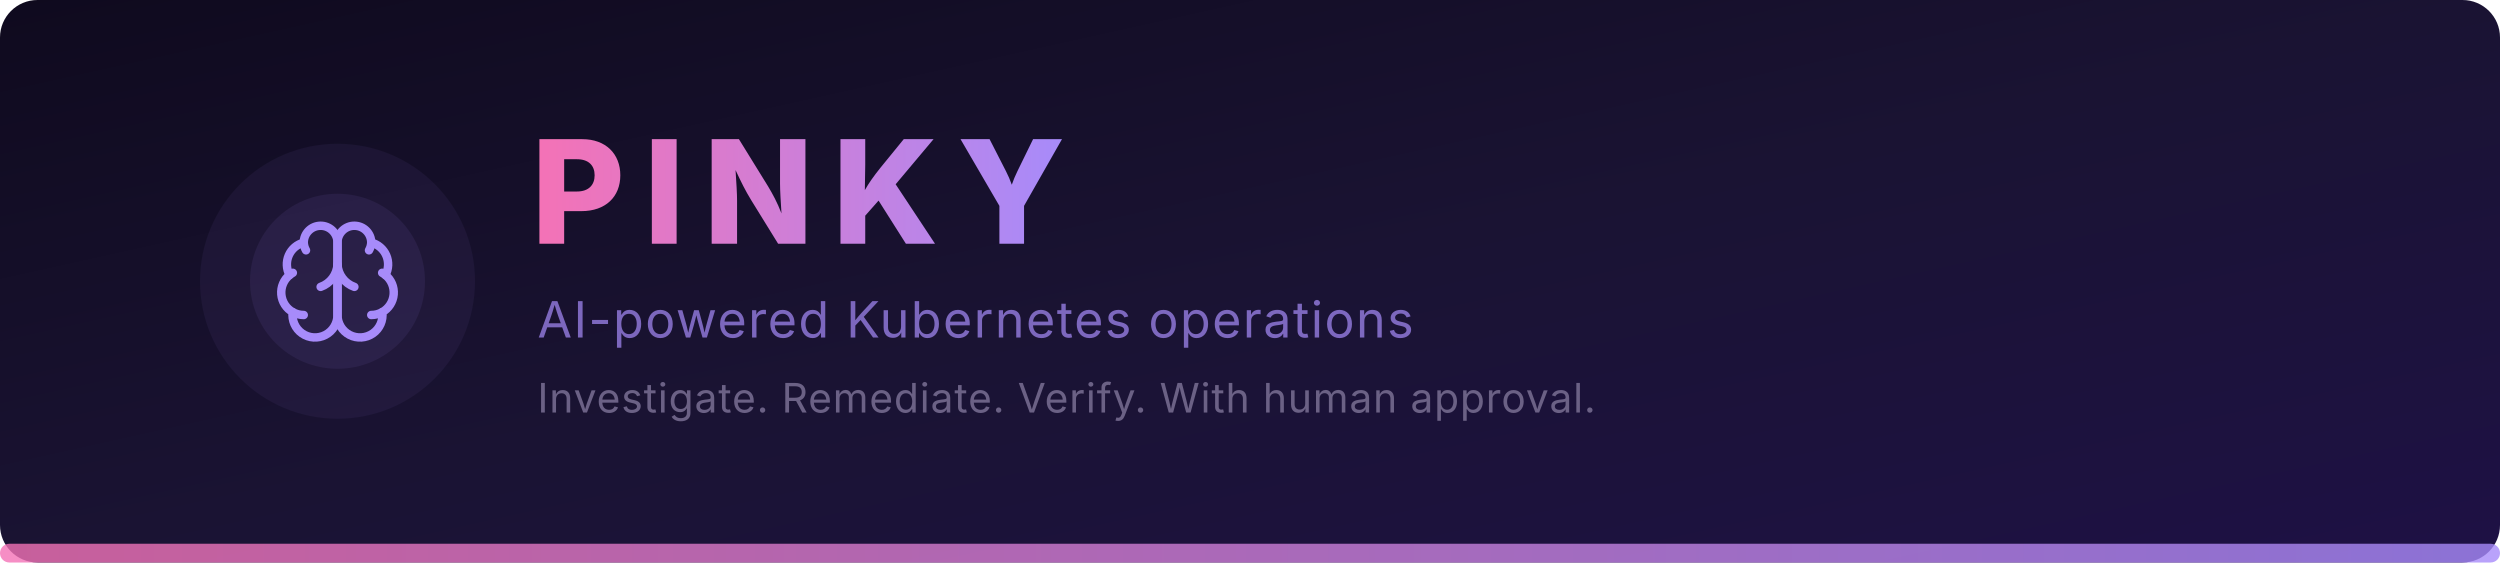
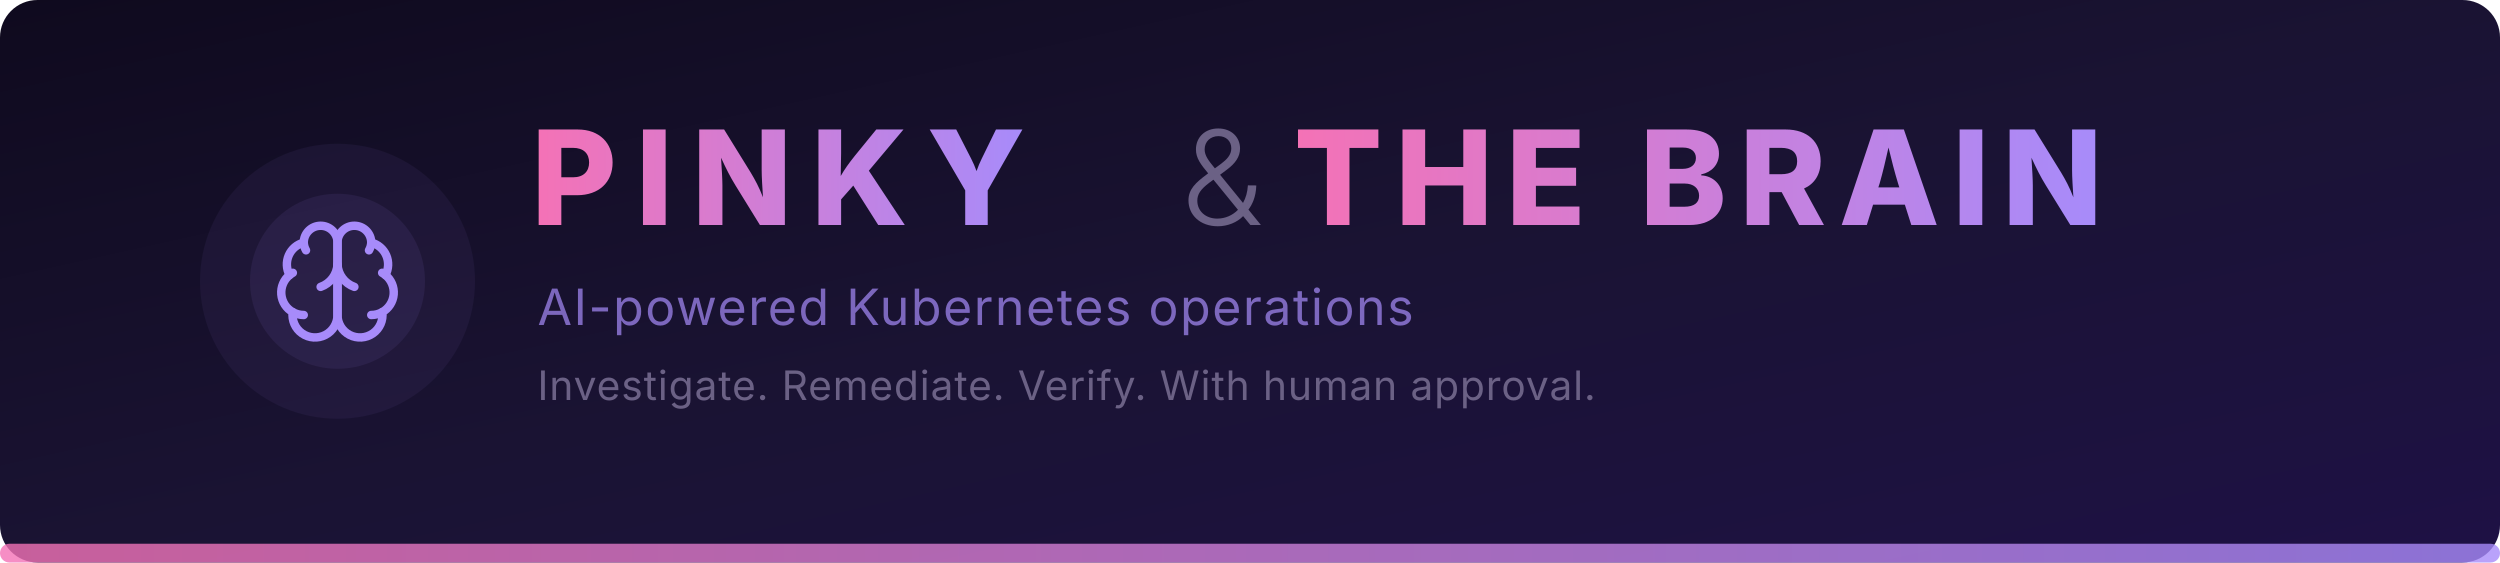
<svg xmlns="http://www.w3.org/2000/svg" viewBox="0 0 800 180" width="800" height="180">
  <defs>
    <linearGradient id="bgGrad" x1="0%" y1="0%" x2="100%" y2="100%">
      <stop offset="0%" style="stop-color:#0f0a1e;stop-opacity:1" />
      <stop offset="50%" style="stop-color:#1a1333;stop-opacity:1" />
      <stop offset="100%" style="stop-color:#1e1145;stop-opacity:1" />
    </linearGradient>
    <linearGradient id="textGrad" x1="0%" y1="0%" x2="100%" y2="0%">
      <stop offset="0%" style="stop-color:#f472b6" />
      <stop offset="100%" style="stop-color:#a78bfa" />
    </linearGradient>
    <linearGradient id="accentLine" x1="0%" y1="0%" x2="100%" y2="0%">
      <stop offset="0%" style="stop-color:#f472b6;stop-opacity:0.8" />
      <stop offset="100%" style="stop-color:#a78bfa;stop-opacity:0.8" />
    </linearGradient>
  </defs>
  <rect width="800" height="180" rx="12" fill="url(#bgGrad)" />
  <circle cx="108" cy="90" r="44" fill="#a78bfa" opacity="0.06" />
  <circle cx="108" cy="90" r="28" fill="#a78bfa" opacity="0.08" />
  <g transform="translate(108,90) scale(1.8)" fill="none" stroke="#a78bfa" stroke-width="1.5" stroke-linecap="round" stroke-linejoin="round">
    <path d="M0-7a3 3 0 0 0-5.997.125 4 4 0 0 0-2.526 5.77 4 4 0 0 0 .556 6.588A4 4 0 1 0 0 6Z" />
    <path d="M0-7a3 3 0 0 1 5.997.125 4 4 0 0 1 2.526 5.77 4 4 0 0 1-.556 6.588A4 4 0 1 1 0 6Z" />
    <path d="M3 1a4.5 4.5 0 0 1-3-4 4.5 4.5 0 0 1-3 4" />
    <path d="M5.599-5.5a3 3 0 0 0 .399-1.375" />
    <path d="M-5.997-6.875A3 3 0 0 0-5.599-5.5" />
    <path d="M-8.523-1.104a4 4 0 0 1 .585-.396" />
    <path d="M7.938-1.5a4 4 0 0 1 .585.396" />
    <path d="M-6 6a4 4 0 0 1-1.967-.516" />
    <path d="M7.967 5.484A4 4 0 0 1 6 6" />
  </g>
-   <text x="170" y="78" font-family="system-ui, -apple-system, 'Segoe UI', sans-serif" font-size="46" font-weight="800" fill="url(#textGrad)" letter-spacing="6">PINKY</text>
-   <text x="172" y="108" font-family="system-ui, -apple-system, 'Segoe UI', sans-serif" font-size="16" fill="#a78bfa" opacity="0.7" letter-spacing="0.5">AI-powered Kubernetes operations</text>
-   <text x="172" y="132" font-family="system-ui, -apple-system, 'Segoe UI', sans-serif" font-size="13" fill="#6b6185" letter-spacing="0.3">Investigate. Remediate. Verify. With human approval.</text>
+   <text x="170" y="72" font-family="system-ui, -apple-system, 'Segoe UI', sans-serif" font-size="42" font-weight="800" fill="url(#textGrad)" letter-spacing="6">PINKY</text>
+   <text x="378" y="72" font-family="system-ui, -apple-system, 'Segoe UI', sans-serif" font-size="42" font-weight="300" fill="#6b6185" letter-spacing="2">&amp;</text>
+   <text x="414" y="72" font-family="system-ui, -apple-system, 'Segoe UI', sans-serif" font-size="42" font-weight="800" fill="url(#textGrad)" letter-spacing="4">THE BRAIN</text>
+   <text x="172" y="104" font-family="system-ui, -apple-system, 'Segoe UI', sans-serif" font-size="16" fill="#a78bfa" opacity="0.7" letter-spacing="0.5">AI-powered Kubernetes operations</text>
+   <text x="172" y="128" font-family="system-ui, -apple-system, 'Segoe UI', sans-serif" font-size="13" fill="#6b6185" letter-spacing="0.3">Investigate. Remediate. Verify. With human approval.</text>
  <rect x="0" y="174" width="800" height="6" rx="3" fill="url(#accentLine)" />
</svg>
